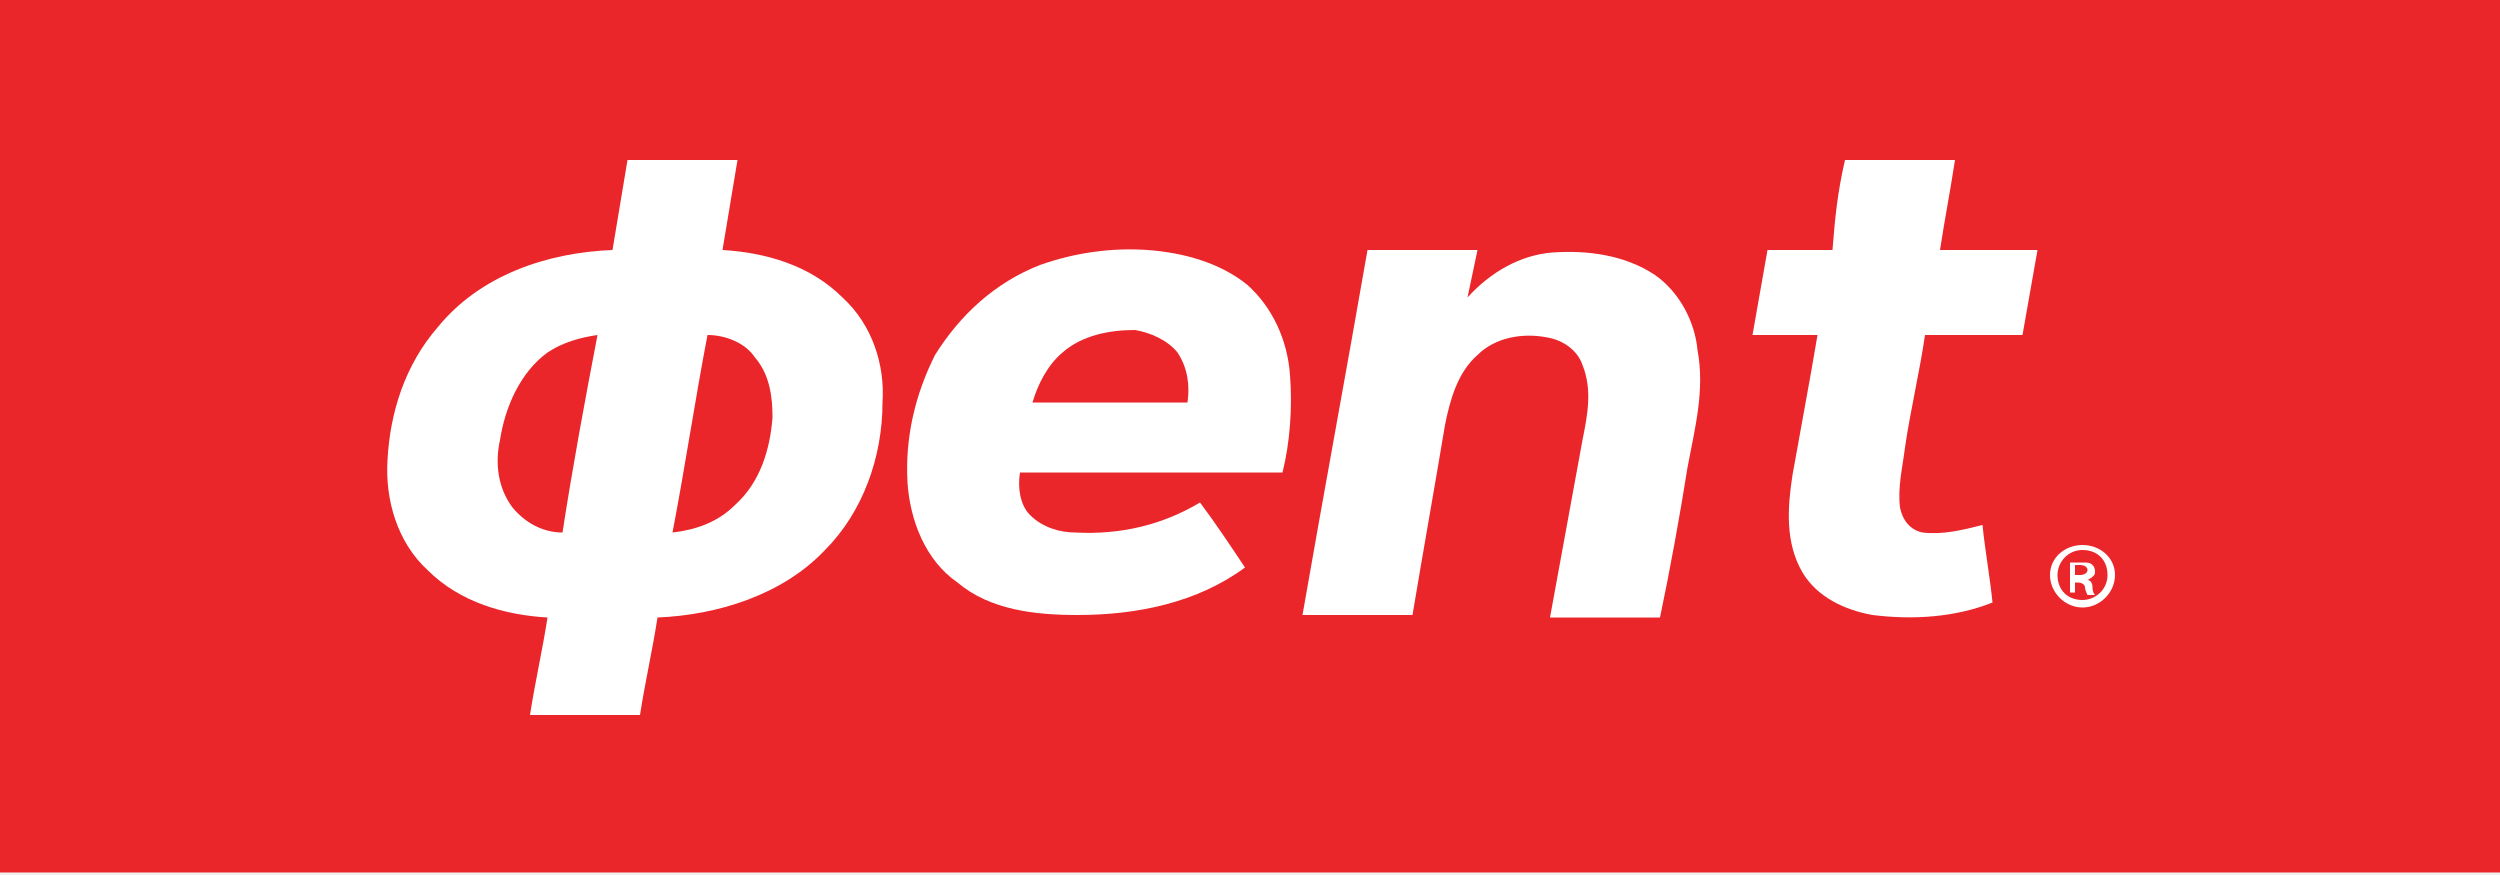
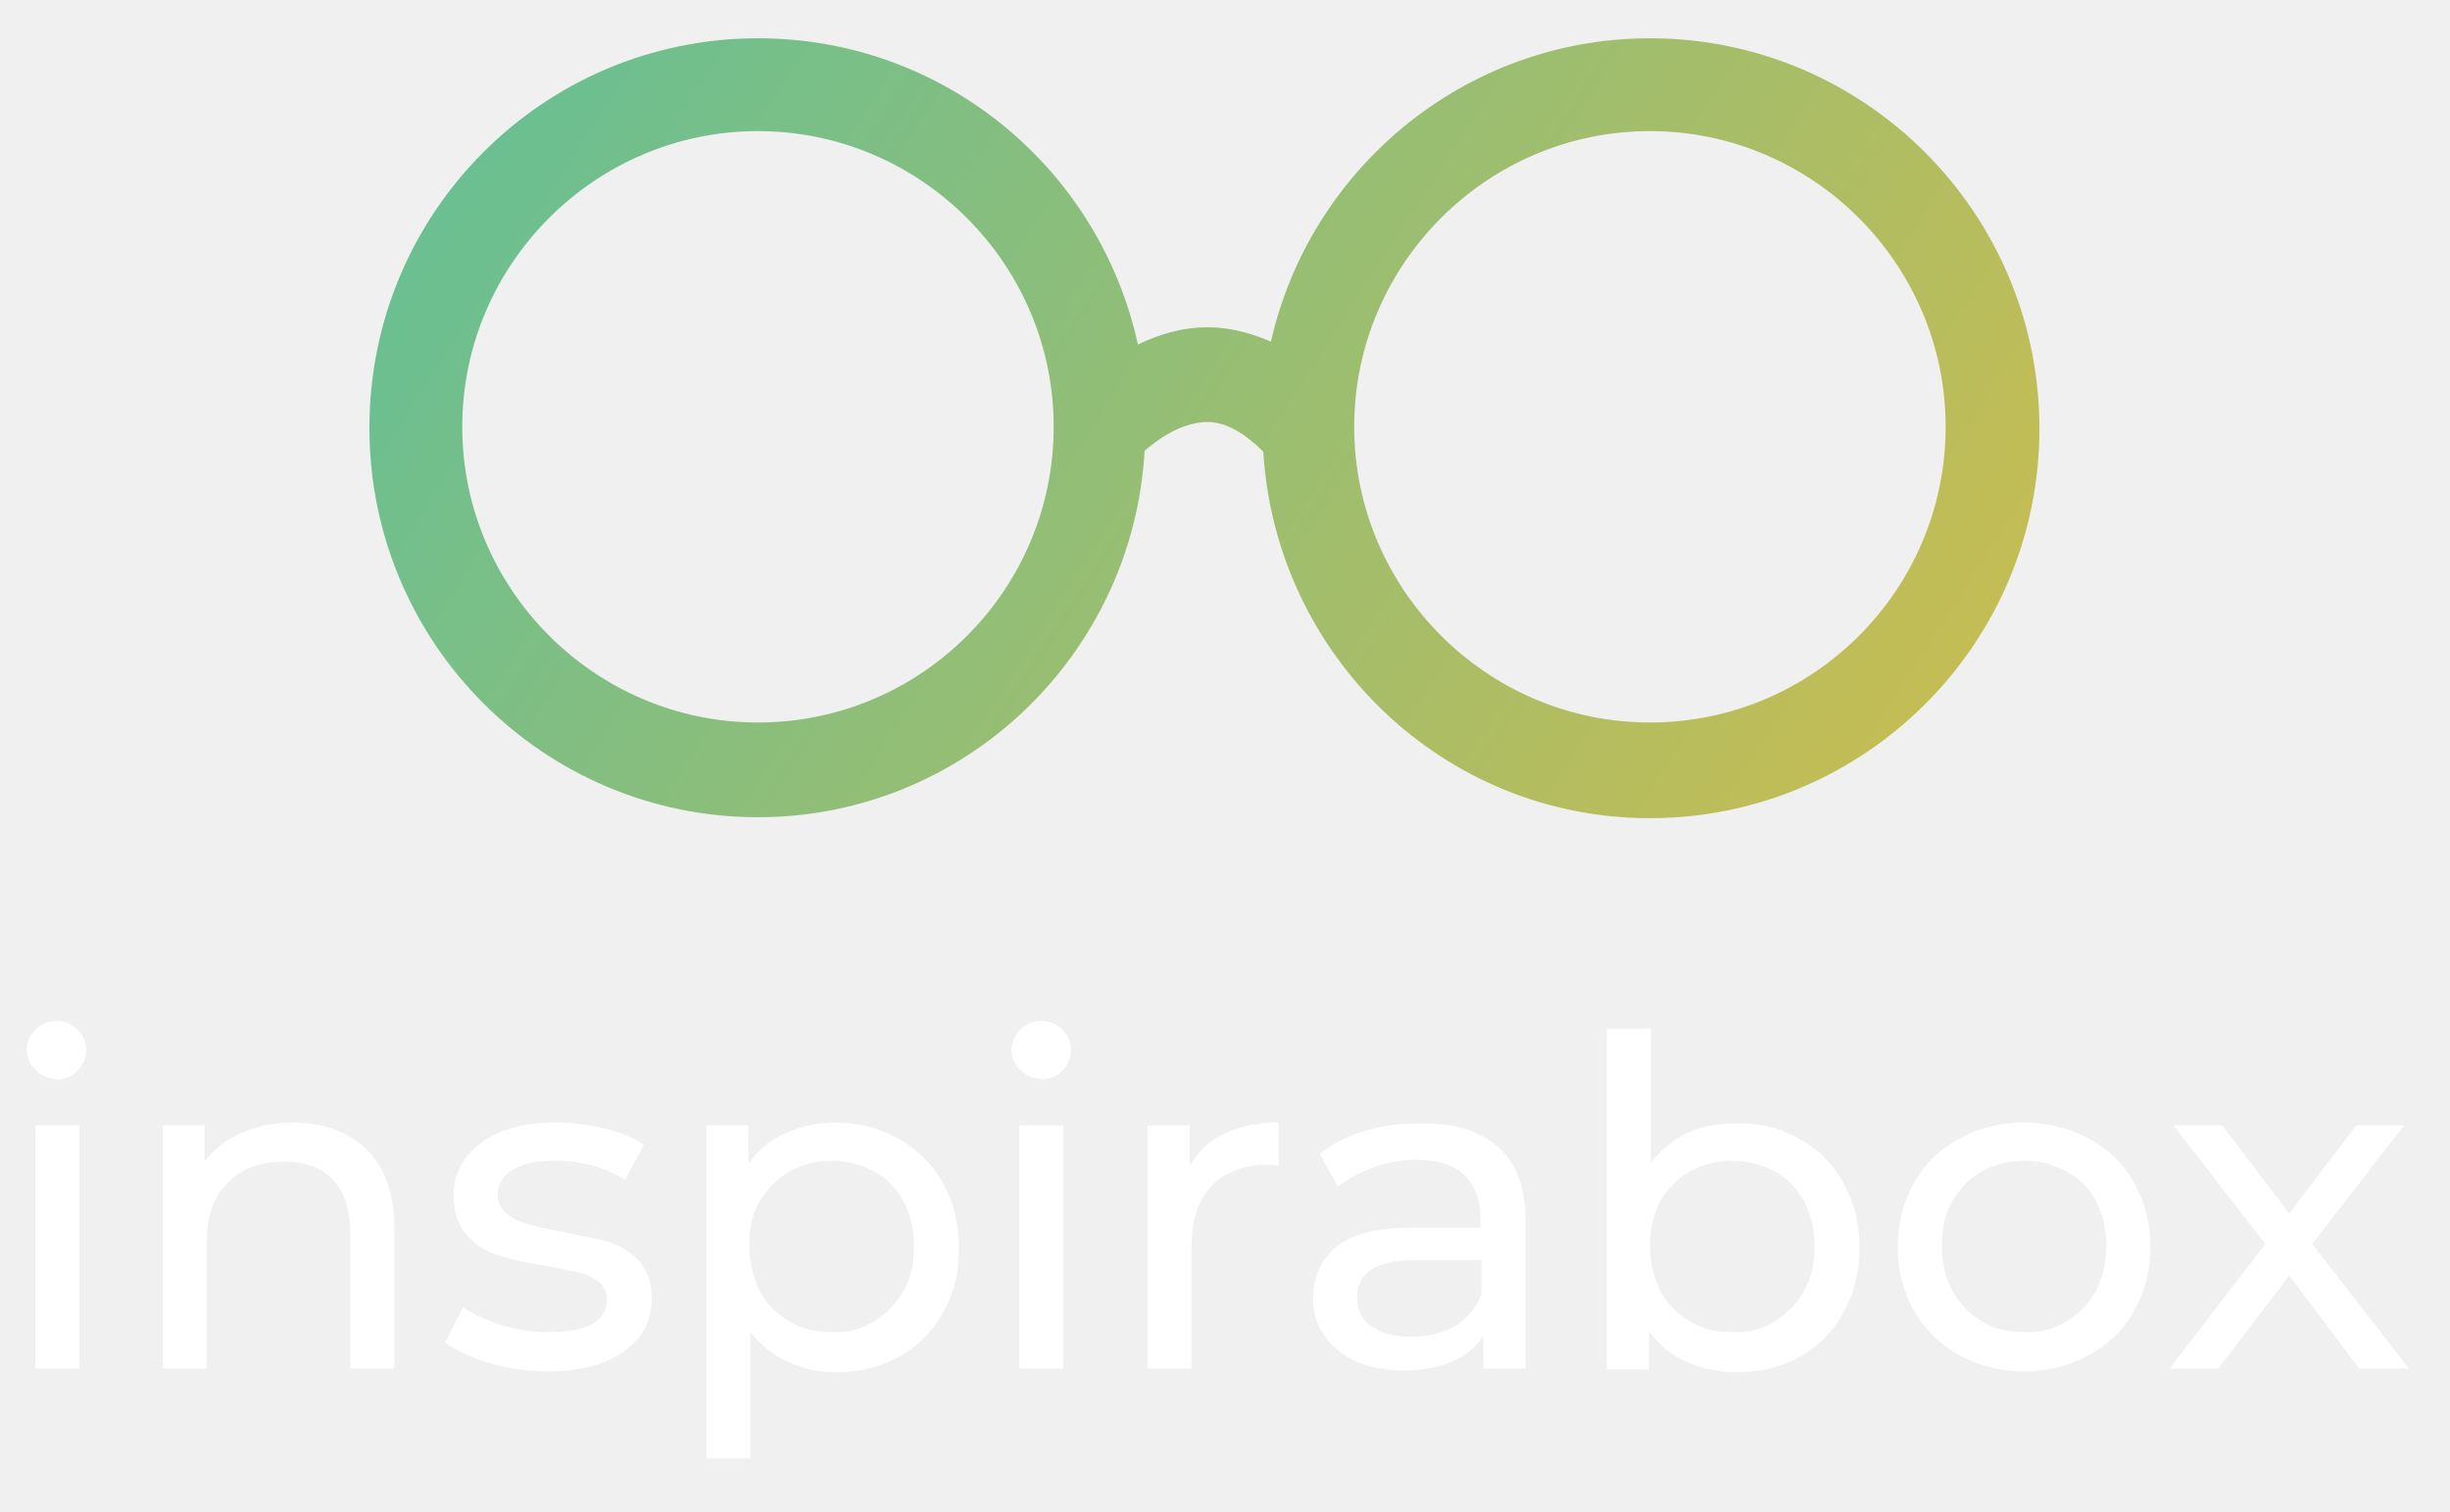
- <svg xmlns="http://www.w3.org/2000/svg" version="1.1" id="Layer_1" x="0px" y="0px" viewBox="0 0 100 35" style="enable-background:new 0 0 100 35;" xml:space="preserve">
+ <svg xmlns="http://www.w3.org/2000/svg" version="1.1" id="Layer_1" x="0px" y="0px" viewBox="0 0 256 158" style="enable-background:new 0 0 256 158;" xml:space="preserve">
  <style type="text/css">
- 	.st0{fill:#EA262B;}
+ 	.st0{fill:url(#SVGID_1_);}
	.st1{fill:#FFFFFF;}
</style>
-   <g id="XMLID_14_">
-     <rect id="XMLID_30_" x="0" y="0" class="st0" width="100" height="34.9" />
-     <path id="XMLID_29_" class="st1" d="M73.8,6.4c1.5,0,3,0,4.4,0c-0.2,1.3-0.4,2.3-0.6,3.6c1.3,0,2.6,0,3.9,0   c-0.2,1.1-0.4,2.3-0.6,3.4c-1.3,0-2.6,0-3.9,0c-0.2,1.4-0.6,3.1-0.8,4.5c-0.1,0.8-0.3,1.6-0.2,2.4c0.1,0.5,0.4,0.9,0.9,1   c0.8,0.1,1.6-0.1,2.4-0.3c0.1,1,0.3,2.1,0.4,3.1c-1.5,0.6-3.2,0.7-4.8,0.5c-1.1-0.2-2.2-0.7-2.8-1.7c-0.7-1.2-0.6-2.6-0.4-3.9   c0.3-1.7,0.7-3.8,1-5.6c-0.9,0-1.8,0-2.6,0c0.2-1.1,0.4-2.3,0.6-3.4c0.9,0,1.7,0,2.6,0C73.4,8.7,73.5,7.7,73.8,6.4z" />
-     <g id="XMLID_25_">
-       <path id="XMLID_26_" class="st1" d="M41.6,10.6c1.4-0.5,2.9-0.7,4.3-0.6c1.4,0.1,2.9,0.5,4,1.4c1,0.9,1.6,2.2,1.7,3.6    c0.1,1.3,0,2.7-0.3,3.9c-3.5,0-7,0-10.5,0c-0.1,0.6,0,1.3,0.4,1.7c0.5,0.5,1.2,0.7,1.8,0.7c1.8,0.1,3.5-0.3,5-1.2    c0.6,0.8,1.2,1.7,1.8,2.6c-1.9,1.4-4.3,1.9-6.7,1.9c-1.7,0-3.5-0.2-4.8-1.3c-1.3-0.9-1.9-2.5-2-4c-0.1-1.8,0.3-3.5,1.1-5.1    C38.4,12.6,39.8,11.3,41.6,10.6z M42.5,14.1c-0.6,0.5-1,1.3-1.2,2c2.1,0,4.1,0,6.2,0c0.1-0.7,0-1.4-0.4-2    c-0.4-0.5-1.1-0.8-1.7-0.9C44.4,13.2,43.3,13.4,42.5,14.1z" />
-     </g>
-     <path id="XMLID_24_" class="st1" d="M58.7,11.9c0.9-1,2.1-1.7,3.4-1.8c1.4-0.1,2.9,0.1,4.1,0.9c1,0.7,1.6,1.9,1.7,3   c0.3,1.6-0.1,3.1-0.4,4.7c-0.3,1.9-0.7,4.1-1.1,6c-1.5,0-3,0-4.4,0c0.4-2.2,0.9-4.9,1.3-7.1c0.2-1,0.4-2,0-3   c-0.2-0.6-0.8-1-1.4-1.1c-1-0.2-2.1,0-2.8,0.7C58.3,14.9,58,16,57.8,17c-0.4,2.4-0.9,5.2-1.3,7.6c-1.5,0-2.9,0-4.4,0   c0.8-4.6,1.8-10,2.6-14.6c1.5,0,3,0,4.4,0C59,10.5,58.8,11.4,58.7,11.9z" />
-     <path id="XMLID_19_" class="st1" d="M84.6,23c0,0.7-0.6,1.3-1.3,1.3c-0.7,0-1.3-0.6-1.3-1.3c0-0.7,0.6-1.2,1.3-1.2   C84,21.8,84.6,22.3,84.6,23z M82.3,23c0,0.6,0.4,1,1,1c0.5,0,1-0.4,1-1c0-0.6-0.4-1-1-1C82.7,22,82.3,22.5,82.3,23z M83.1,23.7   h-0.3v-1.2c0.1,0,0.3,0,0.5,0c0.2,0,0.3,0,0.4,0.1c0.1,0.1,0.1,0.2,0.1,0.3c0,0.1-0.1,0.2-0.3,0.3v0c0.1,0,0.2,0.1,0.2,0.3   c0,0.2,0.1,0.3,0.1,0.3h-0.3c0,0-0.1-0.2-0.1-0.3c0-0.1-0.1-0.2-0.3-0.2h-0.1V23.7z M83.1,23h0.1c0.2,0,0.3-0.1,0.3-0.2   c0-0.1-0.1-0.2-0.3-0.2c-0.1,0-0.1,0-0.2,0V23z" />
-     <path id="XMLID_15_" class="st1" d="M33.7,11.9c-1.3-1.3-3.1-1.8-4.8-1.9c0.2-1.2,0.4-2.4,0.6-3.6h-4.4c-0.2,1.2-0.4,2.4-0.6,3.6   c-2.6,0.1-5.3,1-7,3.1c-1.3,1.5-1.9,3.4-2,5.3c-0.1,1.6,0.4,3.3,1.6,4.4c1.3,1.3,3.1,1.8,4.8,1.9c-0.2,1.3-0.5,2.6-0.7,3.9h4.4   c0.2-1.3,0.5-2.6,0.7-3.9c2.4-0.1,5-0.9,6.7-2.7c1.5-1.5,2.3-3.7,2.3-5.9C35.4,14.6,34.9,13,33.7,11.9z M22.5,21.3   c-0.8,0-1.5-0.4-2-1c-0.6-0.8-0.7-1.8-0.5-2.7c0.2-1.3,0.8-2.7,1.9-3.5c0.6-0.4,1.3-0.6,2-0.7C23.4,16,22.9,18.7,22.5,21.3z    M30.9,16.7c-0.1,1.3-0.5,2.6-1.5,3.5c-0.7,0.7-1.6,1-2.5,1.1c0.5-2.6,0.9-5.3,1.4-7.9c0.7,0,1.5,0.3,1.9,0.9   C30.8,15,30.9,15.9,30.9,16.7z" />
+   <linearGradient id="SVGID_1_" gradientUnits="userSpaceOnUse" x1="-49.987" y1="-69.078" x2="278.912" y2="143.675">
+     <stop offset="0" style="stop-color:#22C1C3" />
+     <stop offset="1" style="stop-color:#FDBB2D" />
+   </linearGradient>
+   <path class="st0" d="M172.4,4c-19.3,0-35.5,13.6-39.6,31.7c-2.5-1.1-4.8-1.5-6.6-1.5c-2.8,0-5.2,0.8-7.3,1.8  c-4-18.3-20.2-32-39.7-32C56.8,4,38.6,22.2,38.6,44.7s18.2,40.7,40.6,40.7c21.6,0,39.2-17,40.4-38.3c1.3-1.1,3.8-3,6.6-3  c1.9,0,3.9,1.2,5.8,3.1c1.3,21.3,18.8,38.3,40.4,38.3c22.4,0,40.7-18.2,40.7-40.7S194.9,4,172.4,4z M79.2,75.5  c-17,0-30.9-13.9-30.9-30.9s13.9-30.9,30.9-30.9s30.9,13.9,30.9,30.9S96.3,75.5,79.2,75.5z M172.4,75.5c-17,0-30.9-13.9-30.9-30.9  s13.9-30.9,30.9-30.9c17,0,30.9,13.9,30.9,30.9S189.5,75.5,172.4,75.5z" />
+   <g>
+     <path class="st1" d="M3.7,111.8c-0.6-0.6-0.9-1.3-0.9-2.1c0-0.8,0.3-1.5,0.9-2.1c0.6-0.6,1.3-0.9,2.2-0.9c0.9,0,1.6,0.3,2.2,0.9   c0.6,0.6,0.9,1.2,0.9,2.1c0,0.9-0.3,1.6-0.9,2.2c-0.6,0.6-1.3,0.9-2.2,0.9C5.1,112.7,4.3,112.4,3.7,111.8z M3.7,117.6h4.6V143H3.7   V117.6z" />
+     <path class="st1" d="M38.3,120.1c1.9,1.9,2.9,4.6,2.9,8.2V143h-4.6v-14.1c0-2.5-0.6-4.3-1.8-5.6s-2.9-1.9-5.1-1.9   c-2.5,0-4.5,0.7-5.9,2.2c-1.5,1.5-2.2,3.5-2.2,6.3V143h-4.6v-25.4h4.4v3.8c0.9-1.3,2.2-2.3,3.8-3c1.6-0.7,3.4-1.1,5.4-1.1   C33.9,117.3,36.4,118.3,38.3,120.1z" />
+     <path class="st1" d="M51,142.4c-1.9-0.6-3.4-1.3-4.5-2.1l1.9-3.7c1.1,0.8,2.5,1.4,4.1,1.9c1.6,0.5,3.2,0.7,4.8,0.7   c4,0,6.1-1.1,6.1-3.4c0-0.8-0.3-1.4-0.8-1.8c-0.5-0.4-1.2-0.8-2-1c-0.8-0.2-2-0.4-3.5-0.7c-2-0.3-3.7-0.7-5-1.1   c-1.3-0.4-2.4-1.1-3.3-2.1c-0.9-1-1.4-2.4-1.4-4.2c0-2.3,1-4.1,2.9-5.5c1.9-1.4,4.5-2.1,7.7-2.1c1.7,0,3.4,0.2,5.1,0.6   c1.7,0.4,3.1,1,4.2,1.7l-2,3.7c-2.1-1.3-4.5-2-7.3-2c-2,0-3.4,0.3-4.5,1c-1,0.6-1.5,1.5-1.5,2.5c0,0.8,0.3,1.5,0.9,2   c0.6,0.5,1.3,0.8,2.1,1.1c0.8,0.2,2,0.5,3.6,0.8c2,0.4,3.7,0.7,5,1.1c1.3,0.4,2.4,1.1,3.2,2c0.9,1,1.3,2.3,1.3,4c0,2.3-1,4.1-3,5.5   c-2,1.4-4.7,2-8,2C55,143.3,53,143,51,142.4z" />
+     <path class="st1" d="M93.9,119c1.9,1.1,3.5,2.6,4.6,4.6c1.1,1.9,1.7,4.2,1.7,6.8c0,2.6-0.5,4.8-1.7,6.8c-1.1,2-2.6,3.5-4.6,4.6   c-2,1.1-4.2,1.6-6.6,1.6c-1.8,0-3.5-0.4-5-1.1c-1.5-0.7-2.8-1.7-3.9-3.1v13.2h-4.6v-34.8h4.4v4c1-1.4,2.3-2.5,3.9-3.2   c1.6-0.7,3.3-1.1,5.2-1.1C89.7,117.3,91.9,117.9,93.9,119z M91.3,138.1c1.3-0.8,2.3-1.8,3.1-3.2c0.8-1.4,1.1-2.9,1.1-4.7   c0-1.8-0.4-3.3-1.1-4.7c-0.8-1.4-1.8-2.4-3.1-3.1s-2.8-1.1-4.4-1.1c-1.6,0-3.1,0.4-4.4,1.1c-1.3,0.8-2.3,1.8-3.1,3.1   c-0.8,1.3-1.1,2.9-1.1,4.7c0,1.8,0.4,3.3,1.1,4.7s1.8,2.4,3.1,3.2c1.3,0.8,2.8,1.1,4.4,1.1C88.5,139.3,90,138.9,91.3,138.1z" />
+     <path class="st1" d="M106.6,111.8c-0.6-0.6-0.9-1.3-0.9-2.1c0-0.8,0.3-1.5,0.9-2.1c0.6-0.6,1.3-0.9,2.2-0.9c0.9,0,1.6,0.3,2.2,0.9   c0.6,0.6,0.9,1.2,0.9,2.1c0,0.9-0.3,1.6-0.9,2.2c-0.6,0.6-1.3,0.9-2.2,0.9C107.9,112.7,107.2,112.4,106.6,111.8z M106.5,117.6h4.6   V143h-4.6V117.6z" />
+     <path class="st1" d="M127.9,118.5c1.6-0.8,3.5-1.2,5.7-1.2v4.5c-0.3,0-0.6-0.1-1.1-0.1c-2.5,0-4.5,0.8-5.9,2.2   c-1.4,1.5-2.1,3.6-2.1,6.4V143h-4.6v-25.4h4.4v4.3C125.1,120.4,126.3,119.2,127.9,118.5z" />
+     <path class="st1" d="M156.6,119.9c1.9,1.7,2.8,4.3,2.8,7.7V143H155v-3.4c-0.8,1.2-1.9,2.1-3.3,2.7c-1.4,0.6-3.1,0.9-5.1,0.9   c-2.8,0-5.1-0.7-6.8-2.1c-1.7-1.4-2.6-3.2-2.6-5.4c0-2.2,0.8-4,2.4-5.4c1.6-1.3,4.2-2,7.8-2h7.3v-0.9c0-2-0.6-3.5-1.7-4.6   c-1.1-1.1-2.8-1.6-5.1-1.6c-1.5,0-3,0.3-4.4,0.8c-1.4,0.5-2.7,1.2-3.7,2l-1.9-3.4c1.3-1.1,2.9-1.9,4.7-2.4c1.8-0.6,3.8-0.8,5.8-0.8   C152,117.3,154.7,118.2,156.6,119.9z M152,138.6c1.3-0.8,2.2-1.9,2.8-3.3v-3.6h-7.1c-3.9,0-5.9,1.3-5.9,3.9c0,1.3,0.5,2.3,1.5,3   c1,0.7,2.4,1.1,4.1,1.1C149.2,139.7,150.7,139.3,152,138.6z" />
+     <path class="st1" d="M188,119c2,1.1,3.5,2.6,4.6,4.6c1.1,1.9,1.7,4.2,1.7,6.8c0,2.6-0.6,4.8-1.7,6.8c-1.1,2-2.6,3.5-4.6,4.6   c-1.9,1.1-4.2,1.6-6.6,1.6c-1.9,0-3.6-0.4-5.2-1.1c-1.6-0.7-2.9-1.8-3.9-3.2v4h-4.4v-35.6h4.6v14c1-1.3,2.3-2.4,3.8-3.1   c1.5-0.7,3.2-1,5-1C183.9,117.3,186.1,117.9,188,119z M185.4,138.1c1.3-0.8,2.3-1.8,3.1-3.2c0.8-1.4,1.1-2.9,1.1-4.7   c0-1.8-0.4-3.3-1.1-4.7c-0.8-1.4-1.8-2.4-3.1-3.1c-1.3-0.7-2.8-1.1-4.4-1.1c-1.6,0-3.1,0.4-4.4,1.1s-2.3,1.8-3.1,3.1   c-0.7,1.4-1.1,2.9-1.1,4.7c0,1.8,0.4,3.3,1.1,4.7c0.7,1.4,1.8,2.4,3.1,3.2s2.8,1.1,4.4,1.1C182.7,139.3,184.1,138.9,185.4,138.1z" />
+     <path class="st1" d="M204.7,141.6c-2-1.1-3.6-2.7-4.7-4.6c-1.1-2-1.7-4.2-1.7-6.7s0.6-4.7,1.7-6.7c1.1-2,2.7-3.5,4.7-4.6   c2-1.1,4.3-1.7,6.8-1.7s4.8,0.6,6.8,1.7c2,1.1,3.6,2.6,4.7,4.6c1.1,2,1.7,4.2,1.7,6.7s-0.6,4.7-1.7,6.7c-1.1,2-2.7,3.5-4.7,4.6   c-2,1.1-4.3,1.7-6.8,1.7S206.7,142.7,204.7,141.6z M215.9,138.1c1.3-0.8,2.3-1.8,3.1-3.2c0.7-1.4,1.1-2.9,1.1-4.7   c0-1.8-0.4-3.3-1.1-4.7c-0.7-1.4-1.8-2.4-3.1-3.1c-1.3-0.7-2.7-1.1-4.4-1.1c-1.6,0-3.1,0.4-4.4,1.1s-2.3,1.8-3.1,3.1   c-0.8,1.4-1.1,2.9-1.1,4.7c0,1.8,0.4,3.3,1.1,4.7c0.8,1.4,1.8,2.4,3.1,3.2s2.8,1.1,4.4,1.1C213.2,139.3,214.6,138.9,215.9,138.1z" />
+     <path class="st1" d="M246.5,143l-7.3-9.7l-7.4,9.7h-5.1l10-13l-9.6-12.4h5.1l7,9.2l7-9.2h5l-9.6,12.4l10.1,13H246.5z" />
  </g>
</svg>
